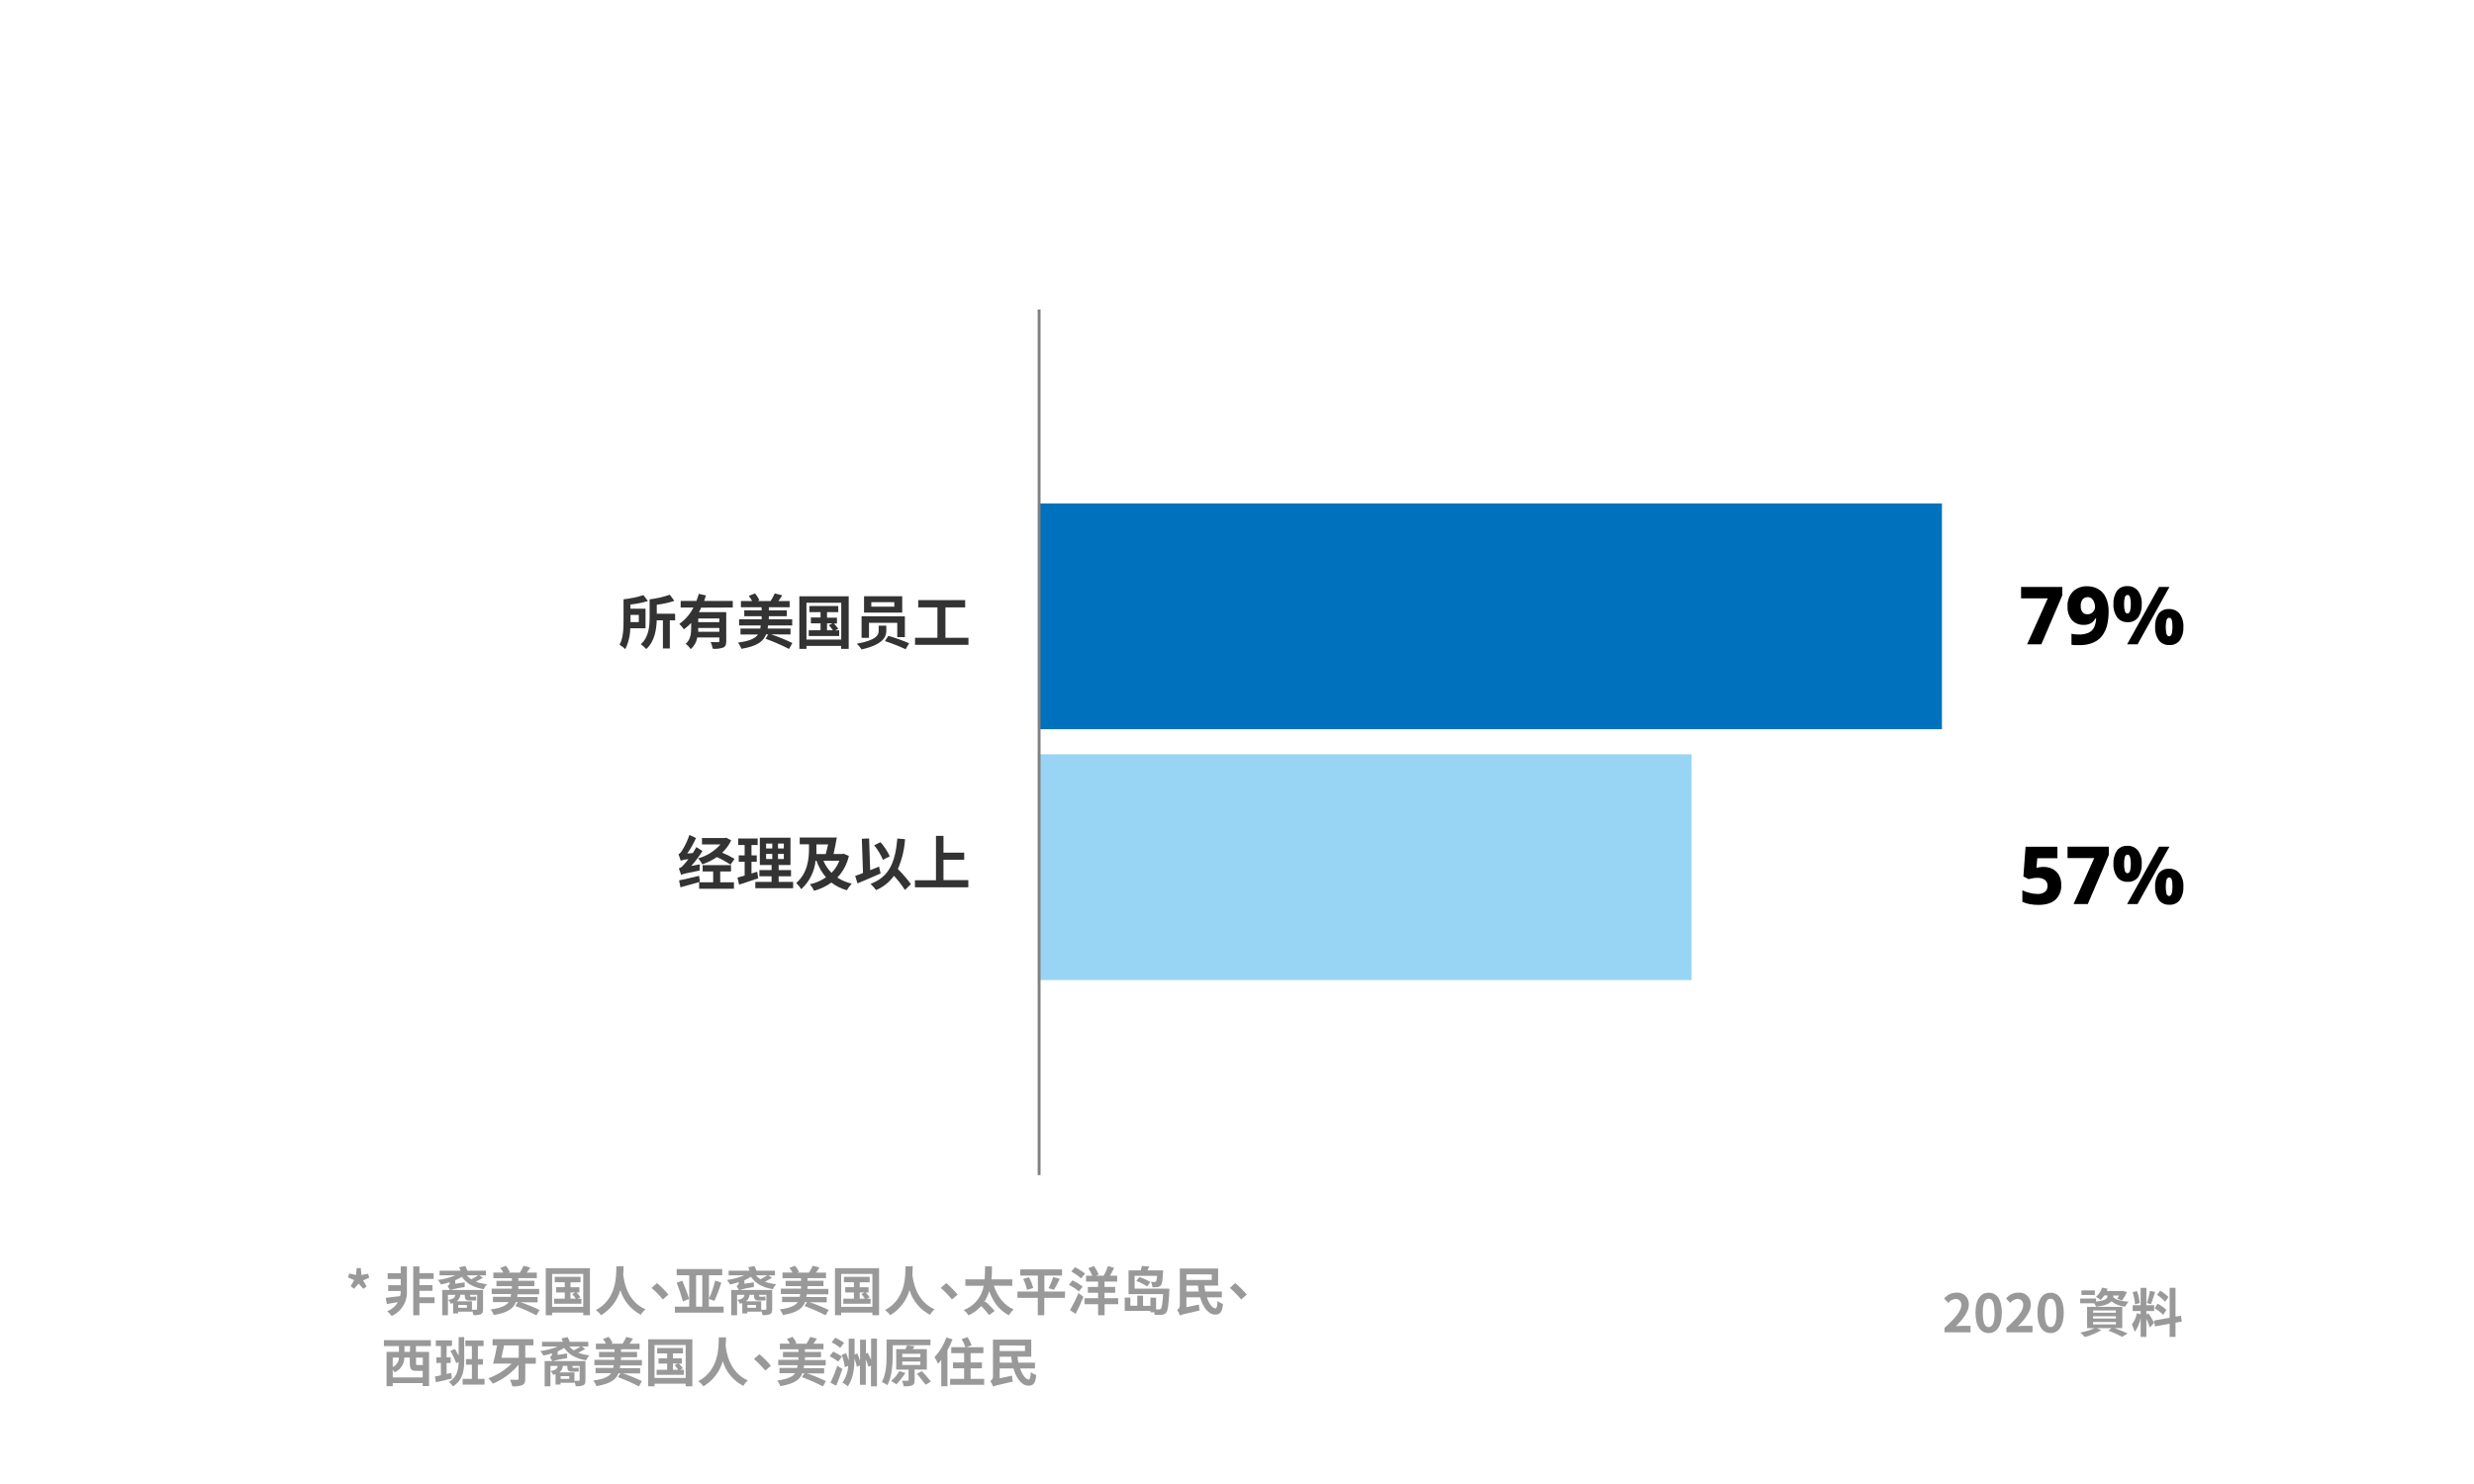
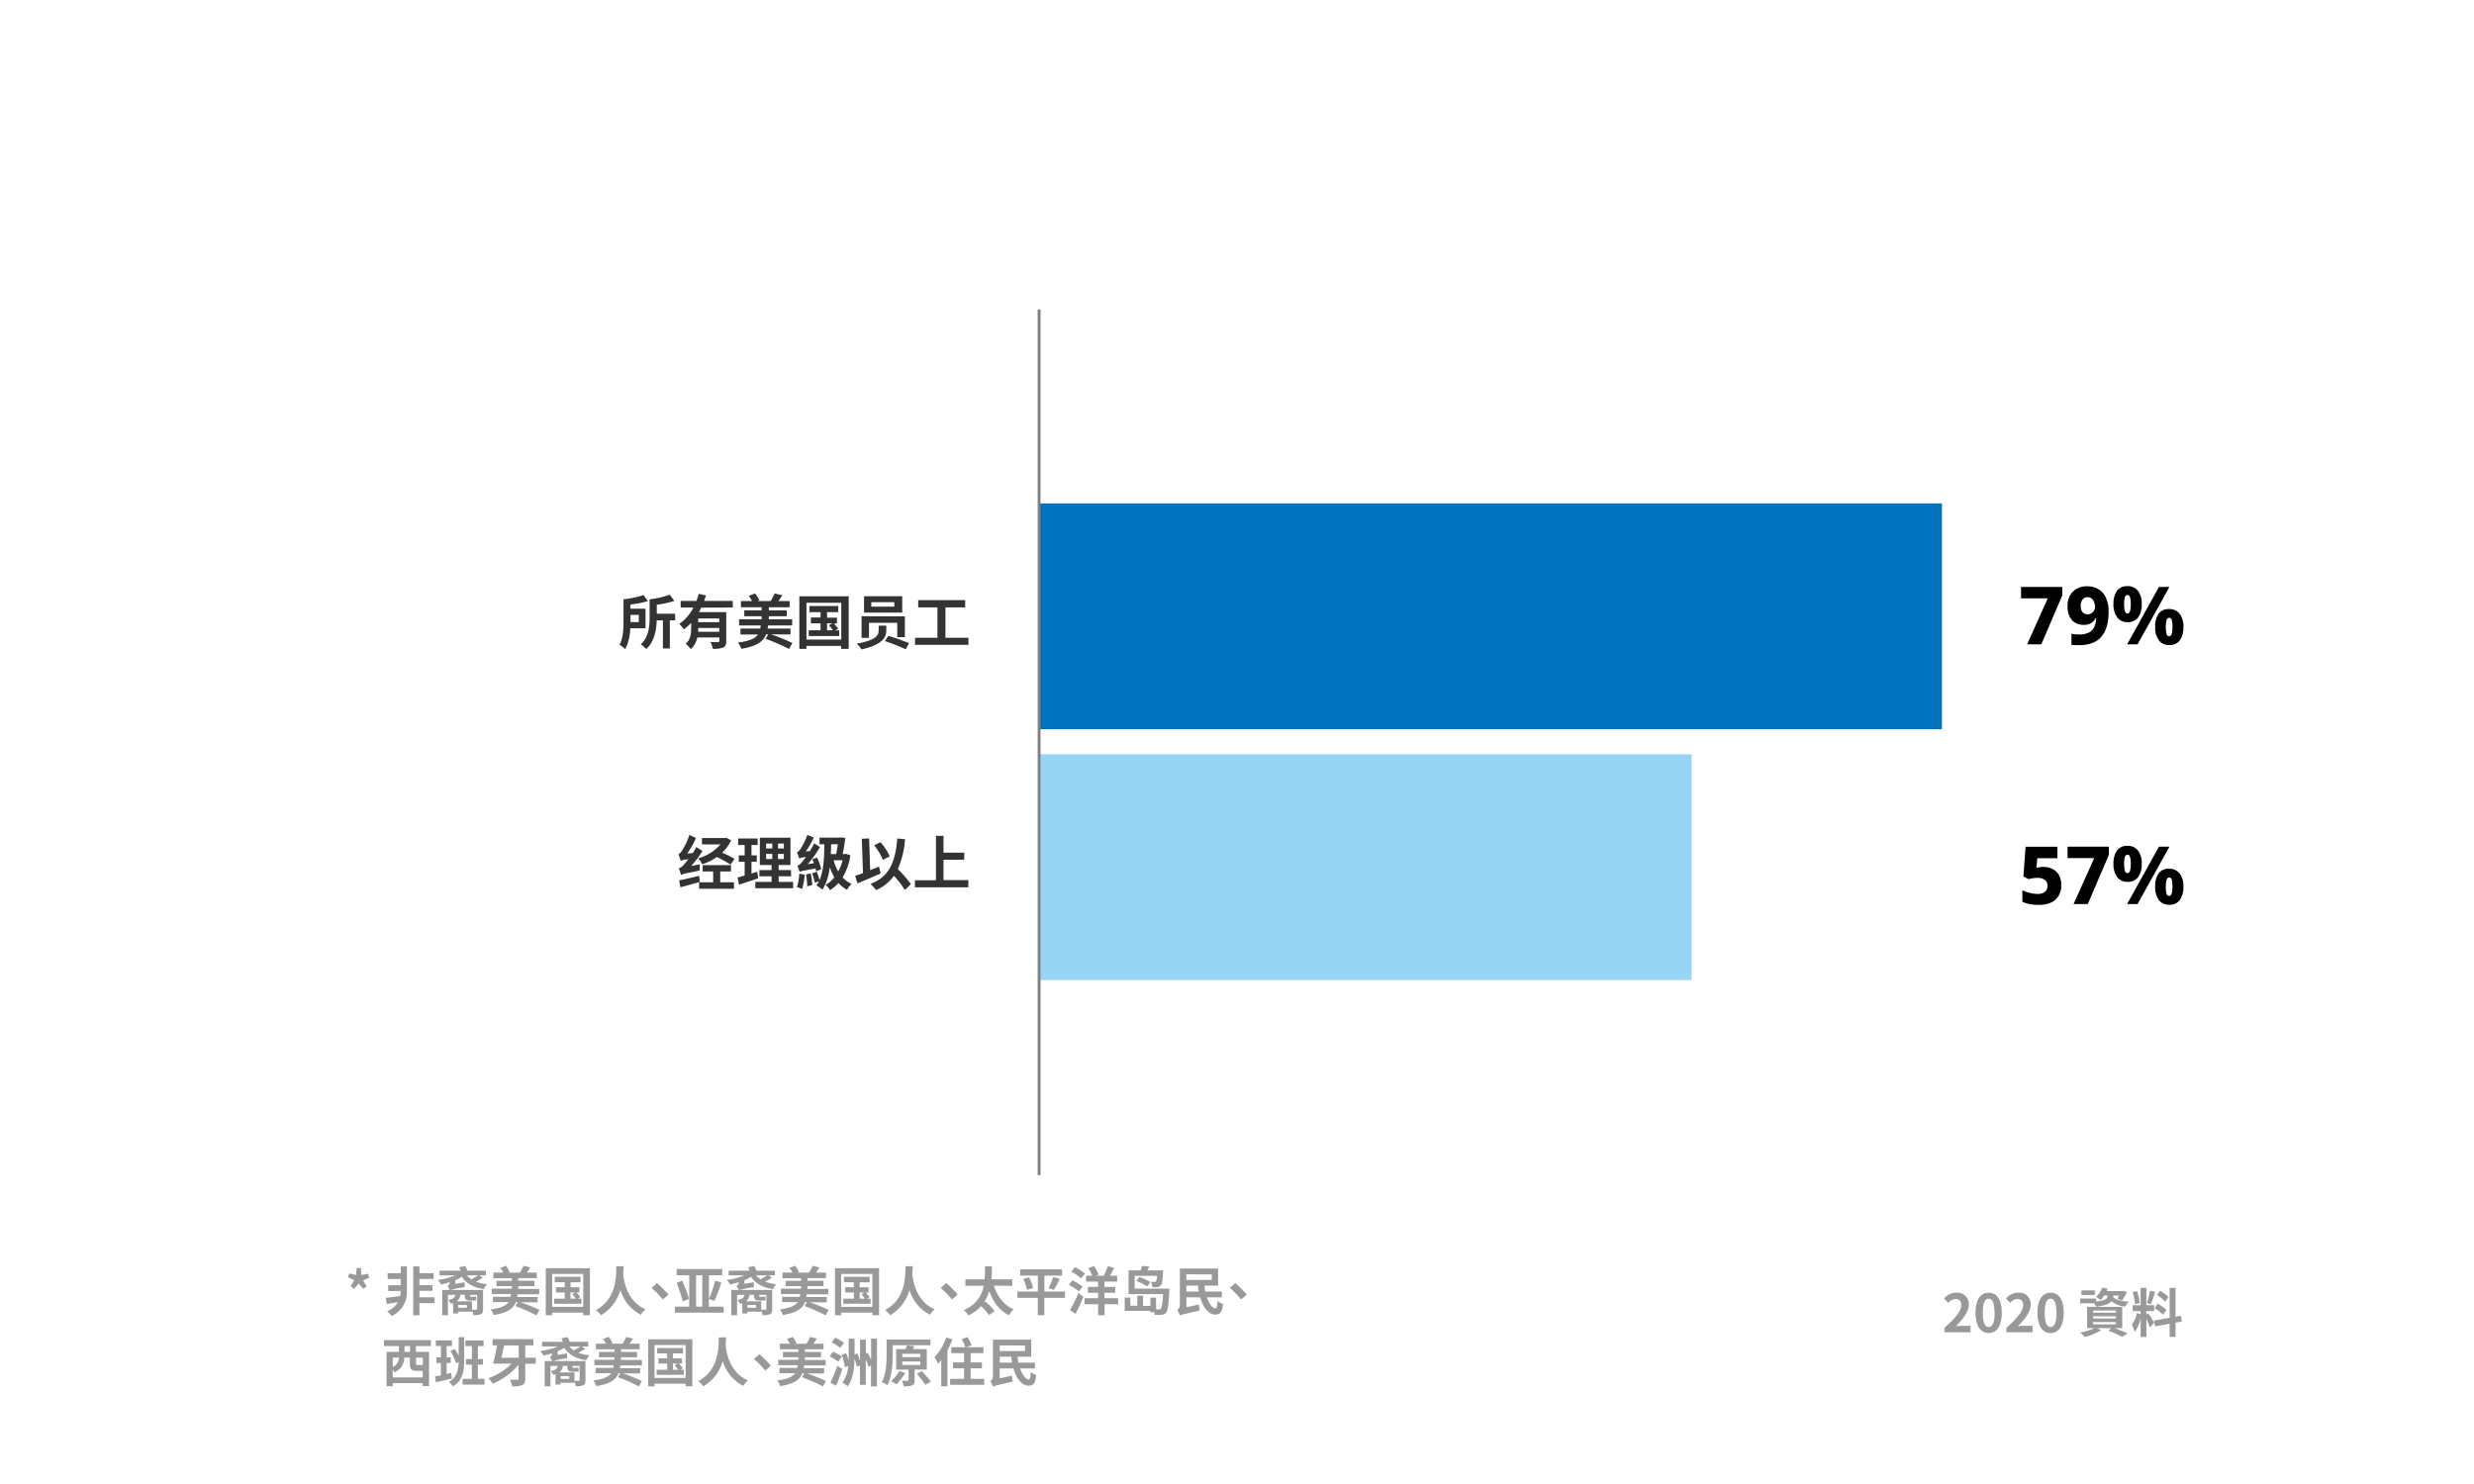
<svg xmlns="http://www.w3.org/2000/svg" viewBox="0 0 800 480">
  <defs>
    <style>.a{fill:#98d5f4;}.b{fill:#0071bc;}.c{fill:none;stroke:gray;stroke-miterlimit:10;stroke-width:0.93px;}.d{fill:#333;}.e{fill:#999;}</style>
  </defs>
  <rect class="a" x="336" y="243.97" width="211" height="73.03" />
  <rect class="b" x="336" y="162.83" width="291.95" height="73.03" />
  <line class="c" x1="336.01" y1="380.09" x2="336.01" y2="100.09" />
  <path d="M655.49,208.41l6.68-14.87h-8.63v-3.69h13.34v2.7l-6.79,15.86Z" />
  <path d="M681.85,197.88a18.64,18.64,0,0,1-.45,4.17,9.51,9.51,0,0,1-1.54,3.45,7.24,7.24,0,0,1-2.91,2.32,10.84,10.84,0,0,1-4.59.85c-.36,0-.79,0-1.28,0s-.91-.07-1.24-.12V205a11,11,0,0,0,2.29.23,7.26,7.26,0,0,0,3.42-.66,3.7,3.7,0,0,0,1.7-1.86,8.25,8.25,0,0,0,.57-2.76h-.15a5,5,0,0,1-1.38,1.54,4.36,4.36,0,0,1-2.55.62,4.82,4.82,0,0,1-3.77-1.56,6.4,6.4,0,0,1-1.4-4.42,6.48,6.48,0,0,1,1.71-4.77,6.37,6.37,0,0,1,4.71-1.73,6.93,6.93,0,0,1,3.48.89,6.06,6.06,0,0,1,2.47,2.71A10.44,10.44,0,0,1,681.85,197.88Zm-6.76-4.73a2.06,2.06,0,0,0-1.63.7,3.24,3.24,0,0,0-.63,2.21,3,3,0,0,0,.55,1.92,2,2,0,0,0,1.66.71,2.23,2.23,0,0,0,1.74-.75,2.29,2.29,0,0,0,.68-1.57,4.62,4.62,0,0,0-.26-1.52,2.92,2.92,0,0,0-.78-1.22A1.89,1.89,0,0,0,675.09,193.15Z" />
  <path d="M687.94,189.58a4.1,4.1,0,0,1,3.4,1.53,6.62,6.62,0,0,1,1.22,4.27,7.15,7.15,0,0,1-1.14,4.31,4,4,0,0,1-3.48,1.54,4,4,0,0,1-3.33-1.54,6.88,6.88,0,0,1-1.2-4.31,7.13,7.13,0,0,1,1.12-4.27A4,4,0,0,1,687.94,189.58Zm0,2.87c-.4,0-.68.25-.85.75a7.71,7.71,0,0,0-.24,2.21,8.09,8.09,0,0,0,.24,2.24c.17.52.45.78.85.78s.68-.26.84-.78a7.67,7.67,0,0,0,.25-2.24,7.31,7.31,0,0,0-.25-2.21Q688.59,192.45,688,192.45Zm13.57-2.6-10.3,18.56h-3.38l10.3-18.56Zm-.1,7.15a4.1,4.1,0,0,1,3.4,1.52,6.62,6.62,0,0,1,1.22,4.27,7.17,7.17,0,0,1-1.14,4.31,4,4,0,0,1-3.48,1.54,4,4,0,0,1-3.33-1.54,6.9,6.9,0,0,1-1.2-4.31,7.13,7.13,0,0,1,1.12-4.27A3.94,3.94,0,0,1,701.46,197Zm0,2.83c-.4,0-.68.26-.85.78a10.3,10.3,0,0,0,0,4.42c.17.52.45.78.85.78.73,0,1.09-1,1.09-3S702.24,199.83,701.51,199.83Z" />
  <path d="M660.79,280.4a6.24,6.24,0,0,1,2.94.67,5,5,0,0,1,2.06,2,6.2,6.2,0,0,1,.75,3.15,6.11,6.11,0,0,1-1.87,4.78q-1.87,1.69-5.59,1.69a14.76,14.76,0,0,1-2.84-.26,9.25,9.25,0,0,1-2.28-.75v-3.72a10.9,10.9,0,0,0,2.32.84,10,10,0,0,0,2.54.35,3.86,3.86,0,0,0,2.43-.66,2.4,2.4,0,0,0,.84-2,2.26,2.26,0,0,0-.84-1.89,4.18,4.18,0,0,0-2.59-.66,7.87,7.87,0,0,0-1.43.14l-1.25.27-1.69-.85.71-9.62h10.29v3.71h-6.5l-.28,3.1.91-.17A7.79,7.79,0,0,1,660.79,280.4Z" />
  <path d="M670.52,292.41l6.68-14.87h-8.63v-3.69h13.34v2.7l-6.79,15.86Z" />
  <path d="M687.94,273.58a4.1,4.1,0,0,1,3.4,1.53,6.62,6.62,0,0,1,1.22,4.27,7.15,7.15,0,0,1-1.14,4.31,4,4,0,0,1-3.48,1.54,4,4,0,0,1-3.33-1.54,6.88,6.88,0,0,1-1.2-4.31,7.13,7.13,0,0,1,1.12-4.27A4,4,0,0,1,687.94,273.58Zm0,2.87c-.4,0-.68.25-.85.75a7.71,7.71,0,0,0-.24,2.21,8.09,8.09,0,0,0,.24,2.24c.17.52.45.78.85.78s.68-.26.84-.78a7.67,7.67,0,0,0,.25-2.24,7.31,7.31,0,0,0-.25-2.21Q688.59,276.45,688,276.45Zm13.57-2.6-10.3,18.56h-3.38l10.3-18.56Zm-.1,7.15a4.1,4.1,0,0,1,3.4,1.52,6.62,6.62,0,0,1,1.22,4.27,7.17,7.17,0,0,1-1.14,4.31,4,4,0,0,1-3.48,1.54,4,4,0,0,1-3.33-1.54,6.9,6.9,0,0,1-1.2-4.31,7.13,7.13,0,0,1,1.12-4.27A3.94,3.94,0,0,1,701.46,281Zm0,2.83c-.4,0-.68.26-.85.78a10.3,10.3,0,0,0,0,4.42c.17.52.45.78.85.78.73,0,1.09-1,1.09-3S702.24,283.83,701.51,283.83Z" />
  <path class="d" d="M203.8,203.23a15.79,15.79,0,0,1-1.61,6.74,9.88,9.88,0,0,0-1.85-1.42c1.22-2.19,1.29-5.38,1.29-7.85v-6.86h0a31.73,31.73,0,0,0,6.44-1.35l1.45,1.92a30.83,30.83,0,0,1-5.66,1.12v1.35h4.88v6.35Zm.08-4.33v2.31h2.69V198.9Zm14.45,1.74H216.6v9.1h-2.24v-9.1h-2c-.08,3-.72,6.92-3.38,9.29a11.31,11.31,0,0,0-1.77-1.54c2.62-2.35,2.85-5.88,2.85-8.62v-5.91a30.44,30.44,0,0,0,6.53-1.5l1.47,2a30.93,30.93,0,0,1-5.68,1.25v2.89h5.92Z" />
  <path class="d" d="M226.73,196.54A11.74,11.74,0,0,1,226,198h8.84v9.39c0,1.12-.21,1.72-1,2.07a8.36,8.36,0,0,1-3.36.38,9.42,9.42,0,0,0-.69-2.19c1,.06,2.07.06,2.4.06s.43-.12.43-.38v-1.14h-7.14a6.62,6.62,0,0,1-2.11,3.78,7.67,7.67,0,0,0-1.63-1.73c1.63-1.42,1.76-3.46,1.76-5.22v-1.54a15.48,15.48,0,0,1-2.35,2.07,13.83,13.83,0,0,0-1.48-1.75,14.33,14.33,0,0,0,4.56-5.3h-4.13v-2.13h5.1c.3-.78.55-1.54.76-2.3l2.33.54c-.19.58-.4,1.17-.61,1.76h9.27v2.13Zm5.87,7.81v-1.24h-6.82c0,.4,0,.8,0,1.24Zm0-4.31h-6.82v1.19h6.82Z" />
  <path class="d" d="M249.36,205.18a60.49,60.49,0,0,1,6.86,2.8l-1.06,1.93a63.09,63.09,0,0,0-7.6-3.3l.85-1.43h-.68c-.91,2.34-2.95,3.84-8,4.68a5.76,5.76,0,0,0-1.12-2c3.82-.51,5.6-1.36,6.5-2.64h-5.66v-1.91h6.4c0-.31.11-.65.15-1h-7v-2h7.29v-1h-5.62v-1.9h5.62v-1h-6.7v-2h3.61a11,11,0,0,0-1.07-1.67l2-.8a8.33,8.33,0,0,1,1.42,2.22l-.55.25h4.18a16.74,16.74,0,0,0,1.35-2.47l2.43.63c-.42.66-.85,1.29-1.27,1.84h3.65v2h-6.73v1h5.81v1.9h-5.81v1h7.56v2h-7.81c0,.34-.09.66-.15,1h7.41v1.91Z" />
  <path class="d" d="M274.44,192.87v17H272v-.95H260.78v.95h-2.3v-17Zm-2.41,14v-11.9H260.78v11.9Zm-.67-3v1.84h-9.84v-1.84h3.82v-2.24h-3.13v-1.9h3.13V198h-3.61v-2h9.33v2h-3.63v1.78h3.21v1.9h-1a14.81,14.81,0,0,1,1.42,1.69l-1,.55Zm-3.93,0h1.9a13.7,13.7,0,0,0-1.29-1.65l1.16-.59h-1.77Z" />
  <path class="d" d="M286.6,202.37v1.69c0,2-1.14,4.43-8,6a8.28,8.28,0,0,0-1.55-1.85c6.51-1.17,7.08-2.92,7.08-4.19v-1.64Zm6-3v6.7h-2.46v-4.63H281v4.88H278.6v-7Zm-.85-6.52v5.3H279.4v-5.3Zm-10,3.38h7.44v-1.46h-7.44Zm5.49,9.43a63.19,63.19,0,0,1,6.74,2.39L292.85,210a59.7,59.7,0,0,0-6.68-2.64Z" />
  <path class="d" d="M313.16,206.29v2.28H295.89v-2.28h7.24v-9.83h-6.21v-2.35H312.1v2.35h-6.38v9.83Z" />
  <path class="d" d="M226.32,279.57a11.6,11.6,0,0,0-.08,2c-4.69.91-5.49,1.14-6,1.42a20,20,0,0,0-.74-2.1,3.54,3.54,0,0,0,1.61-1.2,22.49,22.49,0,0,0,1.5-1.79,9,9,0,0,0-2.51.48,19.44,19.44,0,0,0-.72-2.09c.38-.12.72-.5,1.14-1.12a24.06,24.06,0,0,0,2.41-5.11l2.13,1a28.61,28.61,0,0,1-2.83,5l1.79-.13a21.35,21.35,0,0,0,1.14-1.94l2,1.27a32.56,32.56,0,0,1-3.65,4.83Zm0,5.67c-2.17.64-4.49,1.27-6.29,1.76l-.44-2.26c1.65-.28,4.08-.89,6.48-1.46Zm9.91-5.59a32.69,32.69,0,0,0-4.42-2.43,19.69,19.69,0,0,1-4.7,2.35,8.19,8.19,0,0,0-1.35-1.93,15,15,0,0,0,7.22-4.52H227v-2.06h7.42l.42-.09,1.6.83a12.91,12.91,0,0,1-2.91,4,28.69,28.69,0,0,1,4,2Zm-3.34,5.72h4.44v2.09H226.07v-2.09h4.54v-3.5h-3.4v-2.05h9.17v2.05h-3.49Z" />
  <path class="d" d="M245.18,284.08c-2.09.74-4.37,1.46-6.19,2.05l-.51-2.3c.66-.17,1.44-.38,2.31-.63v-4.46h-1.91v-2.07h1.91v-3.35H238.7v-2.1H245v2.1h-2v3.35h1.71v2.07h-1.71v3.8c.63-.19,1.25-.38,1.86-.59Zm11.29,1.16v2.05H244.25v-2.05h5.25v-1.81h-3.94v-2h3.94v-1.64h-3.8v-8.83h9.91v8.83h-3.82v1.64h4v2h-4v1.81Zm-8.74-10.81h2v-1.58h-2Zm0,3.42h2v-1.64h-2Zm5.73-5h-1.88v1.58h1.88Zm0,3.36h-1.88v1.64h1.88Z" />
-   <path class="d" d="M274.5,276.86a15.1,15.1,0,0,1-3.73,7,14.43,14.43,0,0,0,4.66,1.94,11.06,11.06,0,0,0-1.58,2.14,14.17,14.17,0,0,1-5-2.47,17.69,17.69,0,0,1-5.64,2.66,8.26,8.26,0,0,0-1.31-2.11,15,15,0,0,0,5.19-2.24,17.45,17.45,0,0,1-3.08-5.37h-.29a14.37,14.37,0,0,1-4.63,9.19,9.6,9.6,0,0,0-1.63-2c3.76-3.21,4.14-8,4.14-11.07v-1.44h-3v-2.21h12c-.3,1.75-.7,3.76-1.06,5.34h2.85l.41-.09ZM264,274.58c0,.53,0,1.08,0,1.67H267c.27-.95.53-2.05.78-3.13H264Zm2.26,3.82a12.05,12.05,0,0,0,2.62,3.91,11.09,11.09,0,0,0,2.53-3.91Z" />
+   <path class="d" d="M260.21,282.9a20.58,20.58,0,0,1-.83,4.63,9.32,9.32,0,0,0-1.69-.58,16.1,16.1,0,0,0,.77-4.34Zm-2.51-7.26a2.33,2.33,0,0,0,1.11-1,22.92,22.92,0,0,0,2.26-4.58l2.07.83a25.75,25.75,0,0,1-2.57,4.49l1.33-.1a20.35,20.35,0,0,0,1.37-2.51l1.88,1.2a31.55,31.55,0,0,1-3.95,5.53l2-.29c-.17-.45-.34-.89-.53-1.27l1.52-.57a15.31,15.31,0,0,1,1.37,3.78l-1.65.67a8.56,8.56,0,0,0-.19-.93c-4,.72-4.73.87-5.15,1.12a16.62,16.62,0,0,0-.72-2,3.44,3.44,0,0,0,1.54-1.25,18.58,18.58,0,0,0,1.23-1.54,6.34,6.34,0,0,0-2.2.44A19,19,0,0,0,257.7,275.64Zm4.49,6.84a34.16,34.16,0,0,1,.49,3.78l-1.63.42a32.47,32.47,0,0,0-.4-3.82ZM275,276.67a19.31,19.31,0,0,1-2.53,7.14,8.65,8.65,0,0,0,2.91,2.09,8.22,8.22,0,0,0-1.5,1.88,9.25,9.25,0,0,1-2.76-2.16,12.48,12.48,0,0,1-2.71,2.28,7.78,7.78,0,0,0-1.43-1.7,9.45,9.45,0,0,0,2.8-2.41,19.28,19.28,0,0,1-1.49-3.27,17.09,17.09,0,0,1-2.33,7.26,10.86,10.86,0,0,0-1.94-1.4,8.38,8.38,0,0,0,.8-1.33l-1.31.47a26.78,26.78,0,0,0-.88-3.06l1.5-.49a27.27,27.27,0,0,1,.88,2.7c1.27-2.91,1.54-7,1.55-11.61H265v-2.13h6.46l.32-.09,1.58.2c-.19,1.64-.54,3.56-.86,5.21h.7l.37-.08Zm-6.25-3.61c0,1.1-.06,2.16-.1,3.19h1.73c.21-1,.4-2.18.55-3.19Zm.82,5.2a13.77,13.77,0,0,0,1.48,3.61,15.85,15.85,0,0,0,1.4-3.61Z" />
  <path class="d" d="M284.76,282.52c-2.51,1.12-5.32,2.32-7.47,3.21l-.76-2.41c.72-.25,1.58-.55,2.53-.93l-.38-11.1,2.36-.09.34,10.27,2.87-1.17Zm7.86,5.34a32.64,32.64,0,0,0-3.55-4.58,13.73,13.73,0,0,1-5.77,4.62,13.75,13.75,0,0,0-1.81-2c6-2.28,8-6.88,8.68-14.68l2.49.22a29.2,29.2,0,0,1-2.32,9.65,41.31,41.31,0,0,1,4.22,4.89Zm-7.12-9.75a19.28,19.28,0,0,0-2.83-4.71l2.05-1a19.28,19.28,0,0,1,3,4.56Z" />
  <path class="d" d="M313.12,284.67V287H295.86v-2.28h6.8V270.36h2.43v5.43h6.7v2.3h-6.7v6.58Z" />
  <path class="e" d="M113.41,416l1.12-1.94-2-.9.41-1.25,2.18.49.22-2.25h1.34l.2,2.25L119,412l.41,1.25-2,.9,1.14,1.94-1.07.78-1.5-1.7-1.5,1.7Z" />
  <path class="e" d="M129.58,409.62h2v7.92a8.32,8.32,0,0,1-4.94,8.11,8.06,8.06,0,0,0-1.45-1.53,6.55,6.55,0,0,0,3.45-2.95l-3.55.62-.37-2c1.2-.13,2.9-.34,4.67-.57a7.25,7.25,0,0,0,.19-1.64h-4.05V415.7h4.05v-2h-4.23v-1.89h4.23Zm10.95,11.89h-4.9v3.91h-2v-15.8h2v2.17h4.59v1.89h-4.59v2h4.21v1.84h-4.21v2.09h4.9Z" />
  <path class="e" d="M156.13,413.3a21.55,21.55,0,0,1-2.28,1.25,15.24,15.24,0,0,0,3.64.83,7.11,7.11,0,0,0-1.1,1.6c-3.28-.53-5.6-1.84-7.06-4a13.6,13.6,0,0,1-2.12,1.11v1.14l3.06-.45a14.93,14.93,0,0,0,0,1.52,30.34,30.34,0,0,0-4.61.93h10.54v6.22c0,.87-.15,1.35-.71,1.63a5.84,5.84,0,0,1-2.41.29,6.36,6.36,0,0,0-.46-1.49v.37h-4.47v.58h-1.62V421.5l-.76.18a3.53,3.53,0,0,0-.82-1.2c1.61-.29,2.13-.75,2.3-1.67h-2.4v6.6H143v-8.18h2.45a4.68,4.68,0,0,0-.75-1.21,1.55,1.55,0,0,0,.75-1.29c-.94.29-1.9.53-2.84.73a10.51,10.51,0,0,0-1-1.46,21.11,21.11,0,0,0,5.62-1.49h-5.08V411h6.77a6.62,6.62,0,0,0-.45-1.1l2-.41a11.9,11.9,0,0,1,.66,1.51h6v1.52h-2.11Zm-1.82,5.51H152V419c0,.28,0,.44.29.44H153a3.71,3.71,0,0,0,.93-.12c0,.42.05.83.1,1.24a3.24,3.24,0,0,1-1,.1h-1.26c-1.24,0-1.48-.58-1.48-1.68v-.19h-1.44a2.88,2.88,0,0,1-1.14,2.11h4.9v2.74a13,13,0,0,0,1.39,0c.2,0,.27-.05.27-.25Zm-3.35,3.3h-2.78V423H151Zm0-9.6a5.73,5.73,0,0,0,1.44,1.27c.77-.39,1.58-.87,2.21-1.27Z" />
  <path class="e" d="M168.32,421.21a53.18,53.18,0,0,1,6.14,2.5l-1,1.73a56,56,0,0,0-6.79-3l.76-1.27h-.61c-.82,2.09-2.64,3.43-7.17,4.18a5.36,5.36,0,0,0-1-1.82c3.42-.46,5-1.22,5.82-2.36h-5.07v-1.72h5.73c.05-.27.1-.58.13-.88H159v-1.75h6.53V416h-5v-1.7h5v-.87h-6V411.6h3.23a10,10,0,0,0-1-1.49l1.81-.71a7.65,7.65,0,0,1,1.27,2l-.49.22h3.74a17.15,17.15,0,0,0,1.21-2.2l2.17.56c-.37.59-.76,1.15-1.14,1.64h3.26v1.79h-6v.87h5.2V416h-5.2v.9h6.76v1.75h-7c0,.3-.09.59-.14.88h6.63v1.72Z" />
  <path class="e" d="M190.76,410.19v15.22H188.6v-.85H178.54v.85h-2.06V410.19Zm-2.16,12.5V412.05H178.54v10.64Zm-.59-2.64v1.65H179.2v-1.65h3.42v-2h-2.81v-1.7h2.81v-1.6h-3.23V413h8.34v1.77h-3.24v1.6h2.87v1.7h-.93a13.06,13.06,0,0,1,1.27,1.51l-.88.49Zm-3.52,0h1.7a13.9,13.9,0,0,0-1.16-1.48l1-.52h-1.58Z" />
  <path class="e" d="M201.64,409.55c0,.71,0,1.63-.12,2.65.24,2.3,1.28,8.7,7.21,11.32a5.31,5.31,0,0,0-1.48,1.75,13.17,13.17,0,0,1-6.65-8,13.83,13.83,0,0,1-6.25,8.14,6.6,6.6,0,0,0-1.68-1.65c6.9-3.68,6.57-11.3,6.64-14.17Z" />
  <path class="e" d="M216.16,418.74l-1.82,1.57a31.59,31.59,0,0,0-3.65-3.74l1.76-1.55A32.53,32.53,0,0,1,216.16,418.74Z" />
  <path class="e" d="M234,422.64v1.93H218.23v-1.93h4.64V412.47h-4.06v-2h14.72v2h-4.28v7.6a31.27,31.27,0,0,0,2-5.86l2,.64a47.63,47.63,0,0,1-2.23,5.92l-1.8-.63v2.5Zm-13.36-8.4c.78,1.89,1.75,4.37,2.18,5.88l-2,.83a59.79,59.79,0,0,0-2-6.05Zm4.45,8.4h2V412.47h-2Z" />
  <path class="e" d="M249.63,413.3a21.55,21.55,0,0,1-2.28,1.25,15.24,15.24,0,0,0,3.64.83,7.11,7.11,0,0,0-1.1,1.6c-3.28-.53-5.6-1.84-7.06-4a13.6,13.6,0,0,1-2.12,1.11v1.14l3.06-.45a14.93,14.93,0,0,0,0,1.52,30.34,30.34,0,0,0-4.61.93h10.54v6.22c0,.87-.15,1.35-.71,1.63a5.84,5.84,0,0,1-2.41.29,6.36,6.36,0,0,0-.46-1.49v.37h-4.47v.58h-1.62V421.5l-.76.18a3.53,3.53,0,0,0-.82-1.2c1.61-.29,2.13-.75,2.3-1.67h-2.4v6.6h-1.89v-8.18h2.45a4.68,4.68,0,0,0-.75-1.21,1.55,1.55,0,0,0,.75-1.29c-.94.29-1.9.53-2.84.73a10.51,10.51,0,0,0-1-1.46,21.11,21.11,0,0,0,5.62-1.49h-5.08V411h6.77a6.62,6.62,0,0,0-.45-1.1l2-.41a11.9,11.9,0,0,1,.66,1.51h6v1.52h-2.11Zm-1.82,5.51h-2.33V419c0,.28,0,.44.29.44h.77a3.71,3.71,0,0,0,.93-.12c0,.42.05.83.1,1.24a3.24,3.24,0,0,1-1,.1h-1.26c-1.24,0-1.48-.58-1.48-1.68v-.19h-1.44a2.88,2.88,0,0,1-1.14,2.11h4.9v2.74a13,13,0,0,0,1.39,0c.2,0,.27-.05.27-.25Zm-3.35,3.3h-2.78V423h2.78Zm0-9.6a5.73,5.73,0,0,0,1.44,1.27c.77-.39,1.58-.87,2.21-1.27Z" />
  <path class="e" d="M261.82,421.21a53.18,53.18,0,0,1,6.14,2.5l-1,1.73a56,56,0,0,0-6.79-3l.76-1.27h-.61c-.82,2.09-2.64,3.43-7.17,4.18a5.36,5.36,0,0,0-1-1.82c3.42-.46,5-1.22,5.82-2.36h-5.07v-1.72h5.73c0-.27.1-.58.13-.88h-6.25v-1.75h6.53V416h-5v-1.7h5v-.87h-6V411.6h3.23a10,10,0,0,0-1-1.49l1.81-.71a7.65,7.65,0,0,1,1.27,2l-.49.22h3.74a17.15,17.15,0,0,0,1.21-2.2l2.17.56c-.37.59-.76,1.15-1.14,1.64h3.26v1.79h-6v.87h5.2V416h-5.2v.9h6.76v1.75h-7c0,.3-.09.59-.14.88h6.63v1.72Z" />
  <path class="e" d="M284.26,410.19v15.22H282.1v-.85H272v.85H270V410.19Zm-2.16,12.5V412.05H272v10.64Zm-.59-2.64v1.65H272.7v-1.65h3.42v-2h-2.81v-1.7h2.81v-1.6h-3.23V413h8.34v1.77H278v1.6h2.87v1.7h-.93a13.06,13.06,0,0,1,1.27,1.51l-.88.49Zm-3.52,0h1.7a13.9,13.9,0,0,0-1.16-1.48l1-.52H278Z" />
  <path class="e" d="M295.14,409.55c0,.71-.05,1.63-.12,2.65.24,2.3,1.28,8.7,7.21,11.32a5.31,5.31,0,0,0-1.48,1.75,13.17,13.17,0,0,1-6.65-8,13.83,13.83,0,0,1-6.25,8.14,6.6,6.6,0,0,0-1.68-1.65c6.9-3.68,6.57-11.3,6.64-14.17Z" />
  <path class="e" d="M309.66,418.74l-1.82,1.57a31.59,31.59,0,0,0-3.65-3.74L306,415A32.53,32.53,0,0,1,309.66,418.74Z" />
  <path class="e" d="M321.37,415.85c1.12,3.44,3.21,6.29,6.39,7.67a7.85,7.85,0,0,0-1.51,1.89c-3.13-1.55-5.08-4.27-6.39-7.79a12.91,12.91,0,0,1-1.72,3.69l.48-.32a21.06,21.06,0,0,1,3,3.06l-1.8,1.31a20.37,20.37,0,0,0-2.53-2.91,12.62,12.62,0,0,1-4.12,3,6.89,6.89,0,0,0-1.51-1.72,10.22,10.22,0,0,0,6.44-7.84h-5.93v-2.09h6.22c.14-1.47.12-2.92.14-4.21h2.23c0,1.31,0,2.74-.17,4.21h6.74v2.09Z" />
  <path class="e" d="M344.37,419.8h-6.68v5.61h-2.11V419.8H329v-2.06h6.61v-5.15h-5.72v-2h13.53v2h-5.7v5.15h6.68Zm-11.62-6.67a15.79,15.79,0,0,1,1.36,3.47l-2,.61a16.7,16.7,0,0,0-1.24-3.53Zm6.3,3.54a19.5,19.5,0,0,0,1.48-3.59l2.16.55a33.2,33.2,0,0,1-1.87,3.55Z" />
  <path class="e" d="M348.9,417.69a20.81,20.81,0,0,0-3.25-2.12l1.14-1.45a21.42,21.42,0,0,1,3.31,2ZM346,423.78a50.8,50.8,0,0,0,2.75-5.53l1.6,1.21c-.75,1.83-1.65,3.82-2.53,5.52Zm3.59-10.27a17.71,17.71,0,0,0-3.17-2.23l1.19-1.41a19,19,0,0,1,3.25,2.06Zm12,8.33h-4.4v3.57h-2.11v-3.57h-4.4V419.9h4.4v-1.75h-3.3v-1.89h3.3v-1.73h-3.88v-1.91h2a11.56,11.56,0,0,0-1.27-2.43l1.8-.69a11.47,11.47,0,0,1,1.53,2.77l-.88.35h2.53a20.36,20.36,0,0,0,1.36-3.11l2,.58c-.43.87-.89,1.77-1.33,2.53h2.3v1.91h-4.08v1.73h3.45v1.89h-3.45v1.75h4.4Z" />
  <path class="e" d="M378.12,416.81a7.93,7.93,0,0,1,0,.83c-.24,4.49-.49,6.27-1,6.9a2,2,0,0,1-1.46.73,19.77,19.77,0,0,1-2.28,0,3.33,3.33,0,0,0-.15-.82H372v-.44H363.7v-4.29h1.82v2.62h2.24V419.1h1.86v3.28H372v-2.65h1.83v3.81h.92a.75.75,0,0,0,.61-.2c.34-.36.56-1.67.75-4.76H364.93v-7.68h3.94a8.8,8.8,0,0,0,.36-1.43l2.41.19c-.19.42-.39.85-.61,1.24h5.06s0,.46,0,.68c-.16,2.51-.31,3.72-.7,4.16a1.61,1.61,0,0,1-1.07.56,10.82,10.82,0,0,1-1.65.07,5,5,0,0,0-.49-1.78c.51,0,.92.07,1.14.07a.56.56,0,0,0,.46-.17,4,4,0,0,0,.35-1.81H366.9v4.12Zm-7.16-.72a19.5,19.5,0,0,0-3.52-1.78l1-1.26a19.21,19.21,0,0,1,3.55,1.63Z" />
  <path class="e" d="M390.24,419.63c.75,2.11,1.85,3.57,2.79,3.57.42,0,.59-.72.69-2.4a5.16,5.16,0,0,0,1.75.95c-.28,2.82-1,3.45-2.55,3.45-2.12,0-3.91-2.34-4.84-5.57h-4.44v3.18l4.05-.85a13.36,13.36,0,0,0,.22,1.92c-5,1.15-5.83,1.32-6.36,1.61a6.21,6.21,0,0,0-.9-1.78,1.75,1.75,0,0,0,.87-1.46V410.3h12.37v5.52h-4.43a17.06,17.06,0,0,0,.27,1.92h5.37v1.89Zm-6.6-7.46V414h8.2v-1.78Zm4,5.57a17.06,17.06,0,0,1-.26-1.92h-3.74v1.92Z" />
  <path class="e" d="M403.16,418.74l-1.82,1.57a31.59,31.59,0,0,0-3.65-3.74l1.76-1.55A32.53,32.53,0,0,1,403.16,418.74Z" />
  <path class="e" d="M134.49,435.4v1.86h4.25v11.05h-2.06v-.94H127v1h-2V437.26h4V435.4h-4.86v-1.93h15.19v1.93Zm2.19,10.12v-2.11h-2c-1.77,0-2.16-.58-2.16-2.5v-1.8h-1.79a5.13,5.13,0,0,1-3.14,4.76A5.86,5.86,0,0,0,127,443v2.53ZM127,439.11v3.06a3.43,3.43,0,0,0,2-3.06Zm5.61-3.71H130.8v1.86h1.77Zm1.92,3.71v1.8c0,.56.07.61.54.61h1.35a1.05,1.05,0,0,0,.3,0v-2.38Z" />
  <path class="e" d="M146.12,445.89c-1.75.44-3.64.87-5.14,1.21l-.35-1.87c.56-.09,1.2-.22,1.94-.38v-4H141.1v-1.8h1.47v-3.67h-1.64v-1.84h5.22v1.84h-1.73v3.67h1.32v1.8h-1.32v3.56l1.49-.34Zm4-6c0,3.47-.43,6.54-3.66,8.53A6.2,6.2,0,0,0,145.2,447c2.55-1.55,3-3.82,3.11-6.46l-.78.37a29.46,29.46,0,0,0-1.87-4l1.48-.58c.39.68.8,1.46,1.17,2.17v-6h1.79Zm6.56,6.08v1.87h-7.09V446h3v-4.6h-1.91v-1.8h1.91V435.4h-2.11v-1.83h5.9v1.83h-1.85v4.19h1.64v1.8h-1.64V446Z" />
  <path class="e" d="M173.27,441.08h-3.42v4.86c0,1.18-.24,1.74-1,2.08a7.84,7.84,0,0,1-3.19.4,9.08,9.08,0,0,0-.75-2.12c1,0,2,0,2.33,0s.44-.09.44-.38v-4.48a21.86,21.86,0,0,1-8.33,6.11,9.51,9.51,0,0,0-1.43-1.76,20.57,20.57,0,0,0,7.53-4.73h-6c.42-1.53.93-3.89,1.29-5.91h-1.46v-2h13.2v2h-2.63v4h3.42ZM163,435.17c-.27,1.27-.57,2.72-.86,4h5.61v-4Z" />
  <path class="e" d="M189.25,436.3a22.59,22.59,0,0,1-2.28,1.25,15.13,15.13,0,0,0,3.64.83,7.15,7.15,0,0,0-1.11,1.6c-3.28-.53-5.59-1.84-7.05-4a13.72,13.72,0,0,1-2.13,1.11v1.14l3.06-.45a14.78,14.78,0,0,0,0,1.52,30,30,0,0,0-4.61.93h10.54v6.22c0,.87-.15,1.35-.72,1.63a5.81,5.81,0,0,1-2.41.29,5.54,5.54,0,0,0-.46-1.49v.37h-4.47v.58h-1.61V444.5l-.77.18a3.36,3.36,0,0,0-.81-1.2c1.61-.29,2.12-.75,2.29-1.67H178v6.6h-1.88v-8.18h2.44a5,5,0,0,0-.74-1.21,1.54,1.54,0,0,0,.74-1.29c-.93.29-1.9.53-2.83.73a10.6,10.6,0,0,0-1-1.46,21.29,21.29,0,0,0,5.63-1.49h-5.08V434H182a7.63,7.63,0,0,0-.44-1.1l2-.41a12,12,0,0,1,.67,1.51h6v1.52h-2.1Zm-1.82,5.51H185.1V442c0,.28,0,.44.29.44h.76a3.79,3.79,0,0,0,.94-.12c0,.42,0,.83.1,1.24a3.28,3.28,0,0,1-1,.1h-1.26c-1.24,0-1.48-.58-1.48-1.68v-.19H182a2.84,2.84,0,0,1-1.13,2.11h4.89v2.74a13.21,13.21,0,0,0,1.4,0c.2,0,.27-.05.27-.25Zm-3.35,3.3h-2.79V446h2.79Zm0-9.6a5.79,5.79,0,0,0,1.45,1.27c.76-.39,1.58-.87,2.21-1.27Z" />
  <path class="e" d="M201.44,444.21a53,53,0,0,1,6.13,2.5l-.95,1.73a56.91,56.91,0,0,0-6.8-3l.77-1.27H200c-.81,2.09-2.63,3.43-7.17,4.18a5.17,5.17,0,0,0-1-1.82c3.41-.46,5-1.22,5.81-2.36h-5.06v-1.72h5.72a7.71,7.71,0,0,0,.14-.88h-6.25v-1.75h6.52V439h-5v-1.7h5v-.87h-6V434.6h3.23a9.19,9.19,0,0,0-.95-1.49l1.8-.71a7.45,7.45,0,0,1,1.28,2l-.5.22h3.74a15,15,0,0,0,1.21-2.2l2.18.56c-.38.59-.77,1.15-1.14,1.64h3.26v1.79h-6v.87H206V439h-5.2v.9h6.77v1.75h-7c0,.3-.08.59-.13.88H207v1.72Z" />
  <path class="e" d="M223.88,433.19v15.22h-2.16v-.85H211.65v.85H209.6V433.19Zm-2.16,12.5V435.05H211.65v10.64Zm-.6-2.64v1.65h-8.8v-1.65h3.41v-2h-2.8v-1.7h2.8v-1.6H212.5V436h8.35v1.77H217.6v1.6h2.88v1.7h-.94a13.23,13.23,0,0,1,1.28,1.51l-.89.49Zm-3.52,0h1.7a13.77,13.77,0,0,0-1.15-1.48l1-.52H217.6Z" />
  <path class="e" d="M234.76,432.55c0,.71,0,1.63-.12,2.65.24,2.3,1.27,8.7,7.2,11.32a5.27,5.27,0,0,0-1.47,1.75,13.13,13.13,0,0,1-6.65-8,13.85,13.85,0,0,1-6.26,8.14,6.44,6.44,0,0,0-1.68-1.65c6.9-3.68,6.58-11.3,6.65-14.17Z" />
  <path class="e" d="M249.27,441.74l-1.81,1.57a31.66,31.66,0,0,0-3.66-3.74l1.77-1.55A31.62,31.62,0,0,1,249.27,441.74Z" />
  <path class="e" d="M260.94,444.21a53,53,0,0,1,6.13,2.5l-.95,1.73a56.91,56.91,0,0,0-6.8-3l.77-1.27h-.62c-.81,2.09-2.63,3.43-7.17,4.18a5.17,5.17,0,0,0-1-1.82c3.41-.46,5-1.22,5.81-2.36h-5.06v-1.72h5.72a7.71,7.71,0,0,0,.14-.88h-6.25v-1.75h6.52V439h-5v-1.7h5v-.87h-6V434.6h3.23a9.19,9.19,0,0,0-.95-1.49l1.8-.71a7.45,7.45,0,0,1,1.28,2l-.5.22h3.74a15,15,0,0,0,1.21-2.2l2.18.56c-.38.59-.77,1.15-1.14,1.64h3.26v1.79h-6v.87h5.2V439h-5.2v.9H267v1.75h-7c0,.3-.08.59-.13.88h6.62v1.72Z" />
  <path class="e" d="M271.07,440.4a19.88,19.88,0,0,0-2.79-1.73l1.12-1.48a22,22,0,0,1,2.88,1.58Zm1.32,2.38c-.56,1.82-1.3,3.77-2,5.44l-1.84-1a47.28,47.28,0,0,0,2.21-5.45Zm-.68-6.82a20,20,0,0,0-2.78-1.81l1.19-1.48a20.17,20.17,0,0,1,2.82,1.66Zm11.87-3v15.45h-1.94v-6.71l-.81.39a15.51,15.51,0,0,0-.87-2.35v8.18h-1.89v-6.28l-1,.43a19.19,19.19,0,0,0-.75-2.67c-.05,3.13-.37,6.41-2.17,9a7.3,7.3,0,0,0-1.74-1.18,10.79,10.79,0,0,0,1.87-5.42l-1.1.41a17.63,17.63,0,0,0-1-4l1.43-.51a17.56,17.56,0,0,1,.83,2.38c0-.49,0-1,0-1.44V433h1.9v5.13l.89-.34c.32.75.63,1.6.88,2.4v-6.87H280v4.47l.58-.25c.37.69.76,1.51,1.1,2.27v-6.83Z" />
  <path class="e" d="M288.68,438.19c0,2.84-.24,7.11-1.73,9.84a8.18,8.18,0,0,0-1.79-1c1.41-2.53,1.53-6.22,1.53-8.84v-4.91h14.18v1.84H288.68Zm4.08,5.9a24.15,24.15,0,0,1-2.89,3.69,16,16,0,0,0-1.7-1.09,14,14,0,0,0,2.67-3.21Zm3-1.12v3.45c0,.92-.17,1.41-.82,1.68a7,7,0,0,1-2.72.29,6.81,6.81,0,0,0-.56-1.78h1.8c.26,0,.33-.05.33-.25V443H289.8v-6.63h3a9.14,9.14,0,0,0,.53-1.21l2.43.29c-.21.31-.41.63-.61.92h4.55V443Zm-4-4h5.85v-1.09h-5.85Zm0,2.52h5.85v-1.11h-5.85Zm6.36,2c.9,1,2.23,2.48,2.89,3.4l-1.73,1c-.6-.9-1.86-2.43-2.77-3.56Z" />
  <path class="e" d="M308,433.21a26.2,26.2,0,0,1-1.63,3.54v11.64h-2v-8.5c-.36.43-.72.85-1.06,1.23a12.73,12.73,0,0,0-1.12-2.16A17.69,17.69,0,0,0,306,432.6ZM318.24,446v1.92h-11V446h4.52v-3.42h-3.59v-1.9h3.59v-3h-4.15v-1.92h4.57a12.83,12.83,0,0,0-1.2-2.64l1.87-.63a14,14,0,0,1,1.34,2.64l-1.75.63H318v1.92h-4.14v3h3.67v1.9h-3.67V446Z" />
  <path class="e" d="M329.85,442.63c.75,2.11,1.86,3.57,2.79,3.57.43,0,.6-.72.7-2.4a5.16,5.16,0,0,0,1.75.95c-.29,2.82-1,3.45-2.55,3.45-2.12,0-3.91-2.34-4.84-5.57h-4.44v3.18l4-.85a12,12,0,0,0,.23,1.92c-5,1.15-5.84,1.32-6.36,1.61a6.77,6.77,0,0,0-.9-1.78,1.76,1.76,0,0,0,.86-1.46V433.3h12.38v5.52h-4.44a17.06,17.06,0,0,0,.27,1.92h5.37v1.89Zm-6.59-7.46V437h8.19v-1.78Zm4,5.57a17.06,17.06,0,0,1-.25-1.92h-3.74v1.92Z" />
  <path class="e" d="M628.77,429.5c3.42-3.06,5.44-5.42,5.44-7.36a1.8,1.8,0,0,0-1.89-2,3.24,3.24,0,0,0-2.31,1.29L628.65,420a5.12,5.12,0,0,1,4-1.9,3.69,3.69,0,0,1,4,3.87c0,2.28-1.89,4.73-4.19,7,.63-.07,1.47-.13,2-.13h2.74v2.1h-8.43Z" />
  <path class="e" d="M638.8,424.6c0-4.35,1.7-6.47,4.27-6.47s4.25,2.14,4.25,6.47-1.7,6.58-4.25,6.58S638.8,428.94,638.8,424.6Zm6.15,0c0-3.52-.81-4.54-1.88-4.54s-1.91,1-1.91,4.54.82,4.63,1.91,4.63S645,428.14,645,424.6Z" />
  <path class="e" d="M648.79,429.5c3.42-3.06,5.44-5.42,5.44-7.36a1.8,1.8,0,0,0-1.88-2,3.24,3.24,0,0,0-2.31,1.29L648.68,420a5.09,5.09,0,0,1,4-1.9,3.69,3.69,0,0,1,4,3.87c0,2.28-1.88,4.73-4.18,7,.63-.07,1.46-.13,2-.13h2.74v2.1h-8.44Z" />
  <path class="e" d="M658.83,424.6c0-4.35,1.7-6.47,4.26-6.47s4.25,2.14,4.25,6.47-1.7,6.58-4.25,6.58S658.83,428.94,658.83,424.6Zm6.15,0c0-3.52-.82-4.54-1.89-4.54s-1.9,1-1.9,4.54.81,4.63,1.9,4.63S665,428.14,665,424.6Z" />
  <path class="e" d="M683.32,419.57c.92.9,2.72,1.33,5,1.45a6.84,6.84,0,0,0-1.12,1.61,8.1,8.1,0,0,1-4.45-1.72c-.65.75-2.06,1.42-4.91,1.74a6.27,6.27,0,0,0-.68-1.11h-4.51V420h5.14v1c3.24-.34,3.67-1.1,3.67-1.73V419h-1a7.48,7.48,0,0,1-1.19,1.47,9.72,9.72,0,0,0-1.5-1,6.85,6.85,0,0,0,2-3l1.77.39c-.09.26-.19.51-.29.75h4.83l.3-.08,1.38.42a14.87,14.87,0,0,1-1.56,2.69l-1.57-.58a9.56,9.56,0,0,0,.6-1h-1.89v.53Zm.46,10c1.56.57,3.23,1.25,4.23,1.75l-1.82,1.09a29.76,29.76,0,0,0-4.42-2l1-.83H678l1.48.68a22.49,22.49,0,0,1-5.31,2.21A13.89,13.89,0,0,0,672.7,431a19.82,19.82,0,0,0,4.64-1.41h-2.45v-6.9h11.37v6.9Zm-6.38-10.71h-4.35v-1.48h4.35Zm-.56,5.74h7.36v-.73h-7.36Zm0,1.87h7.36v-.73h-7.36Zm0,1.91h7.36v-.77h-7.36Z" />
  <path class="e" d="M694.71,424.76c.34.45,1.62,2.58,1.87,3.11l-1.39,1.51a29.21,29.21,0,0,0-1.13-2.84v5.88H692.2v-6.07a11,11,0,0,1-1.91,4.47,15.7,15.7,0,0,0-.92-2.41,9.37,9.37,0,0,0,1.65-3.7l1.18.4v-1.05h-2.57v-1.89h2.57v-5.62h1.86v5.62h2.52v1.89h-2.52v1.15Zm-4.32-2.88a15.89,15.89,0,0,0-.78-3.92l1.41-.36a15.74,15.74,0,0,1,.89,3.89Zm6.5-4c-.45,1.36-.94,3-1.36,3.95l-1.3-.36a25.61,25.61,0,0,0,1-3.95Zm6.59,9.95v4.59h-1.9v-4.25l-4.74.85-.31-1.89,5.05-.9v-9.69h1.9v9.35l1.74-.33.3,1.89Zm-5.81-6.17a14.46,14.46,0,0,1,2.85,2l-1,1.61a14.59,14.59,0,0,0-2.78-2.1Zm2.46-.62a13.72,13.72,0,0,0-2.63-2.21l1-1.36a12.64,12.64,0,0,1,2.7,2.06Z" />
</svg>
